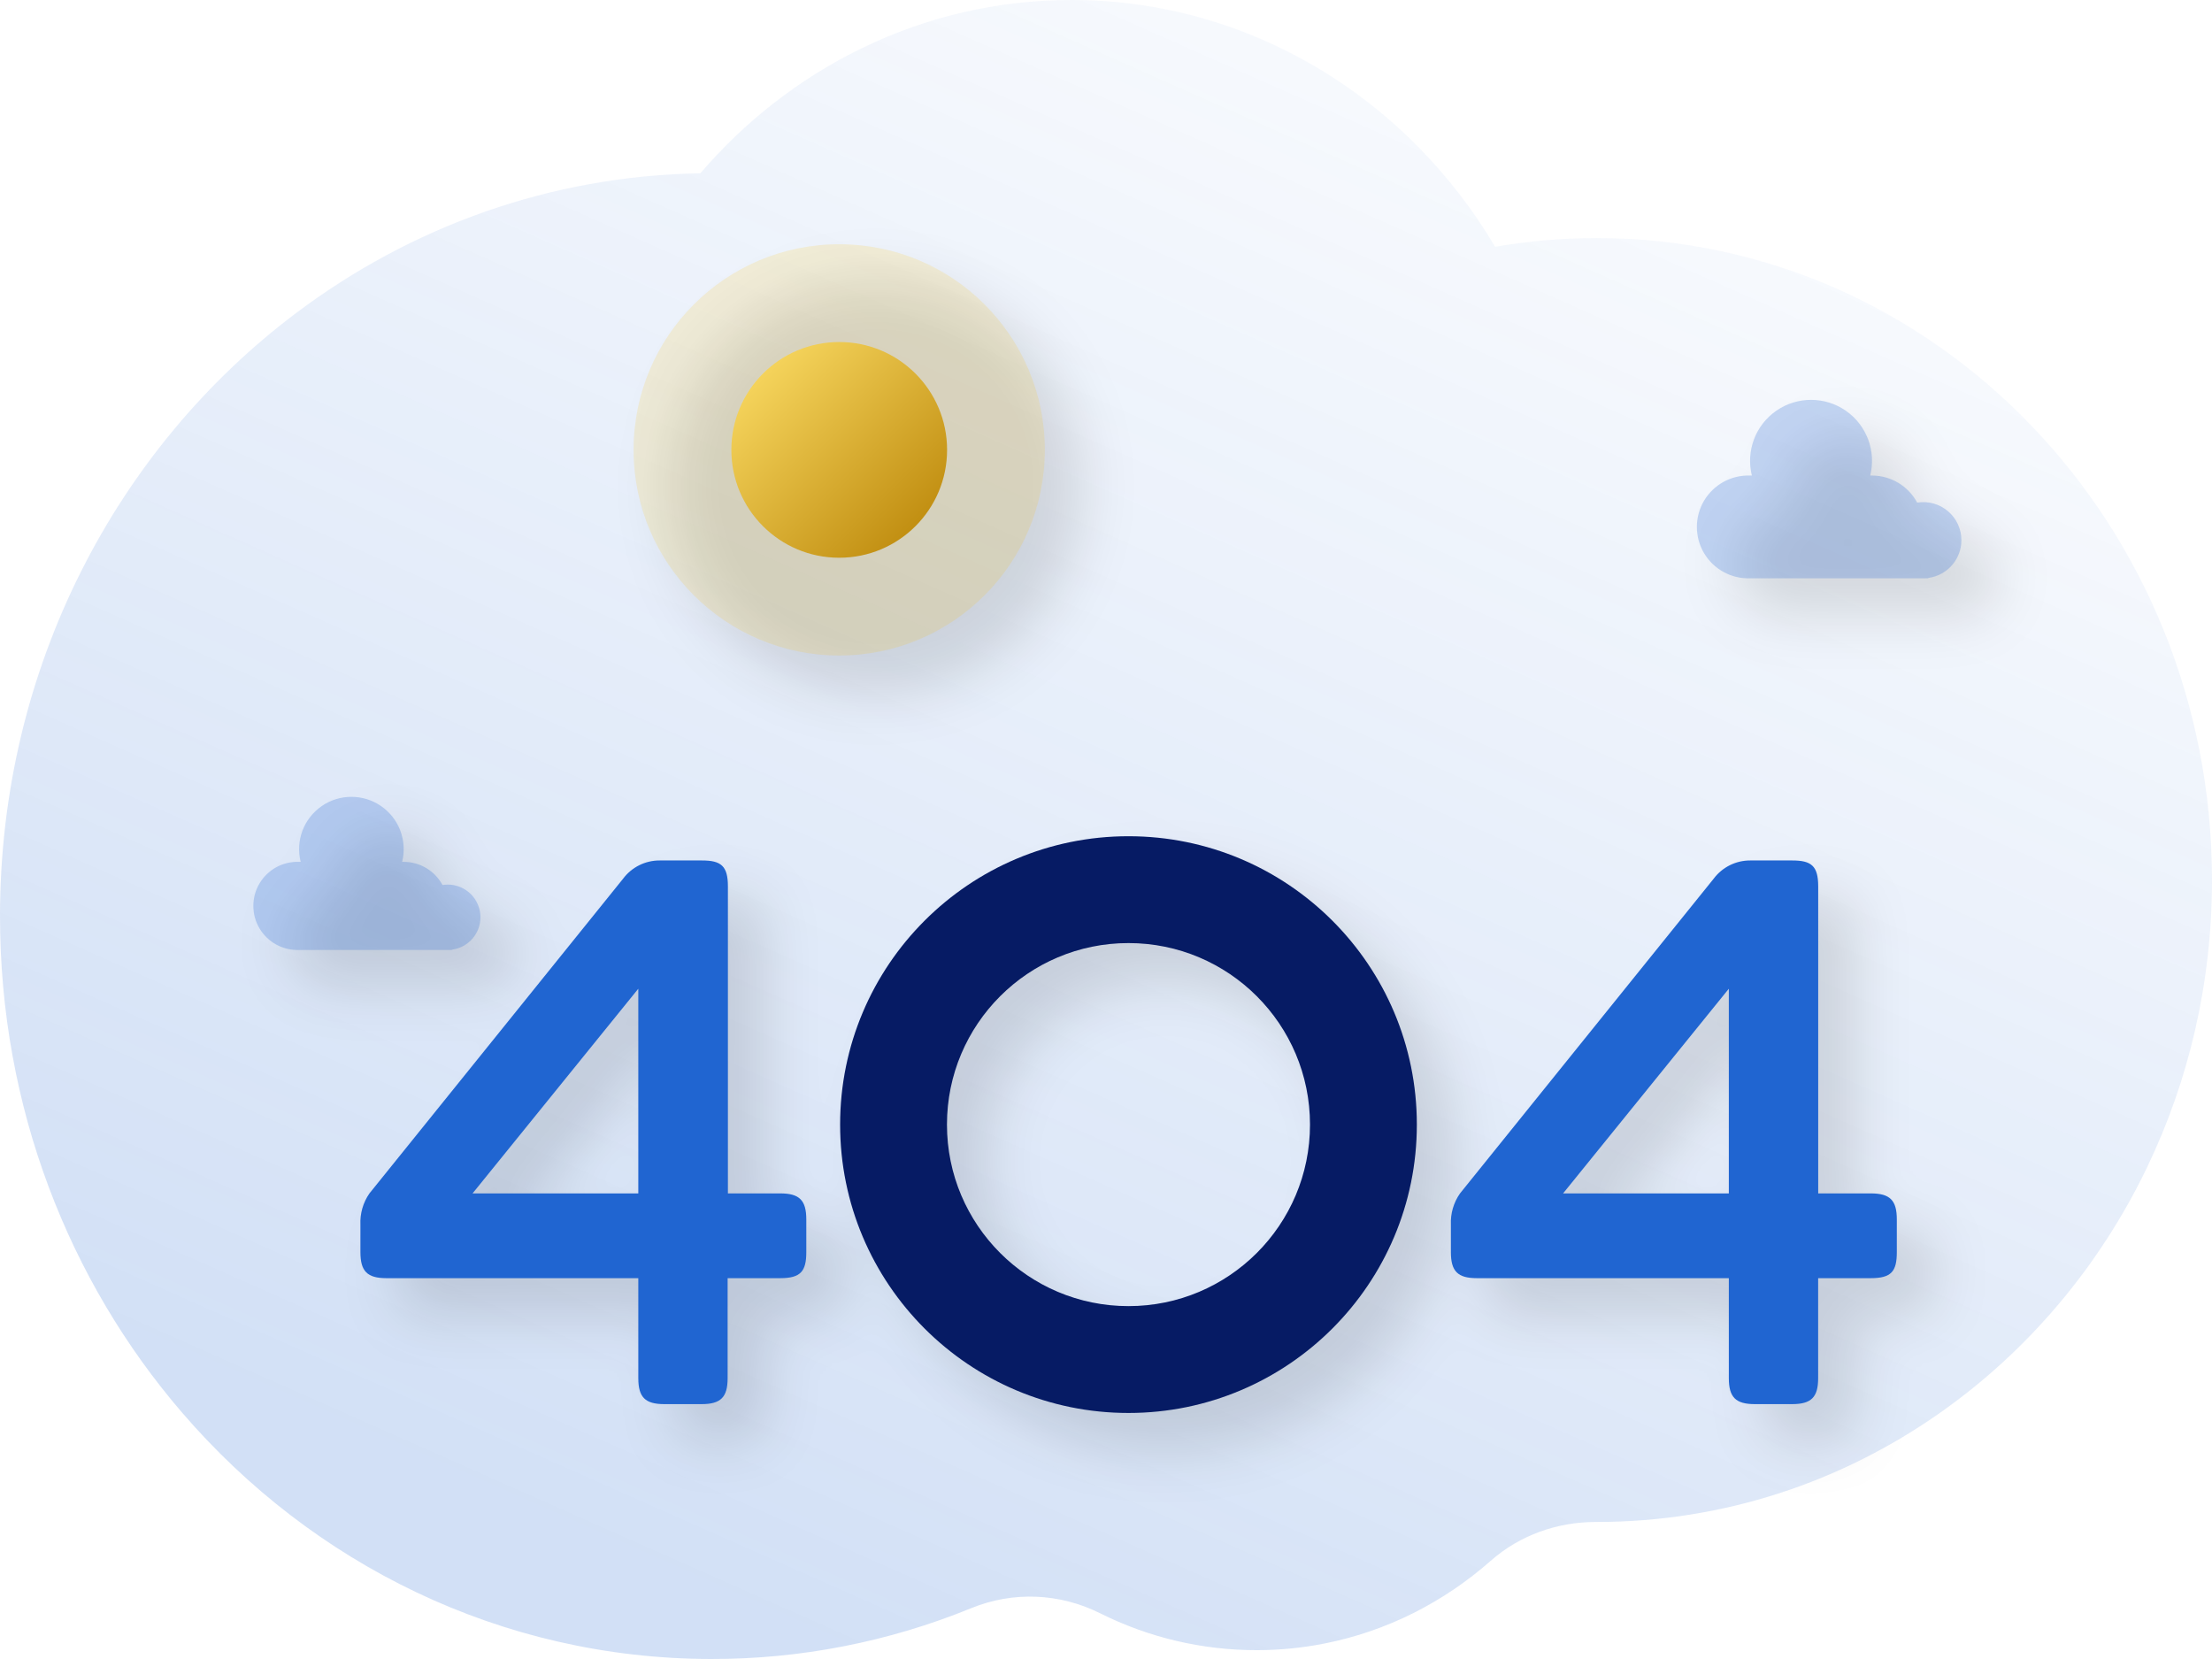
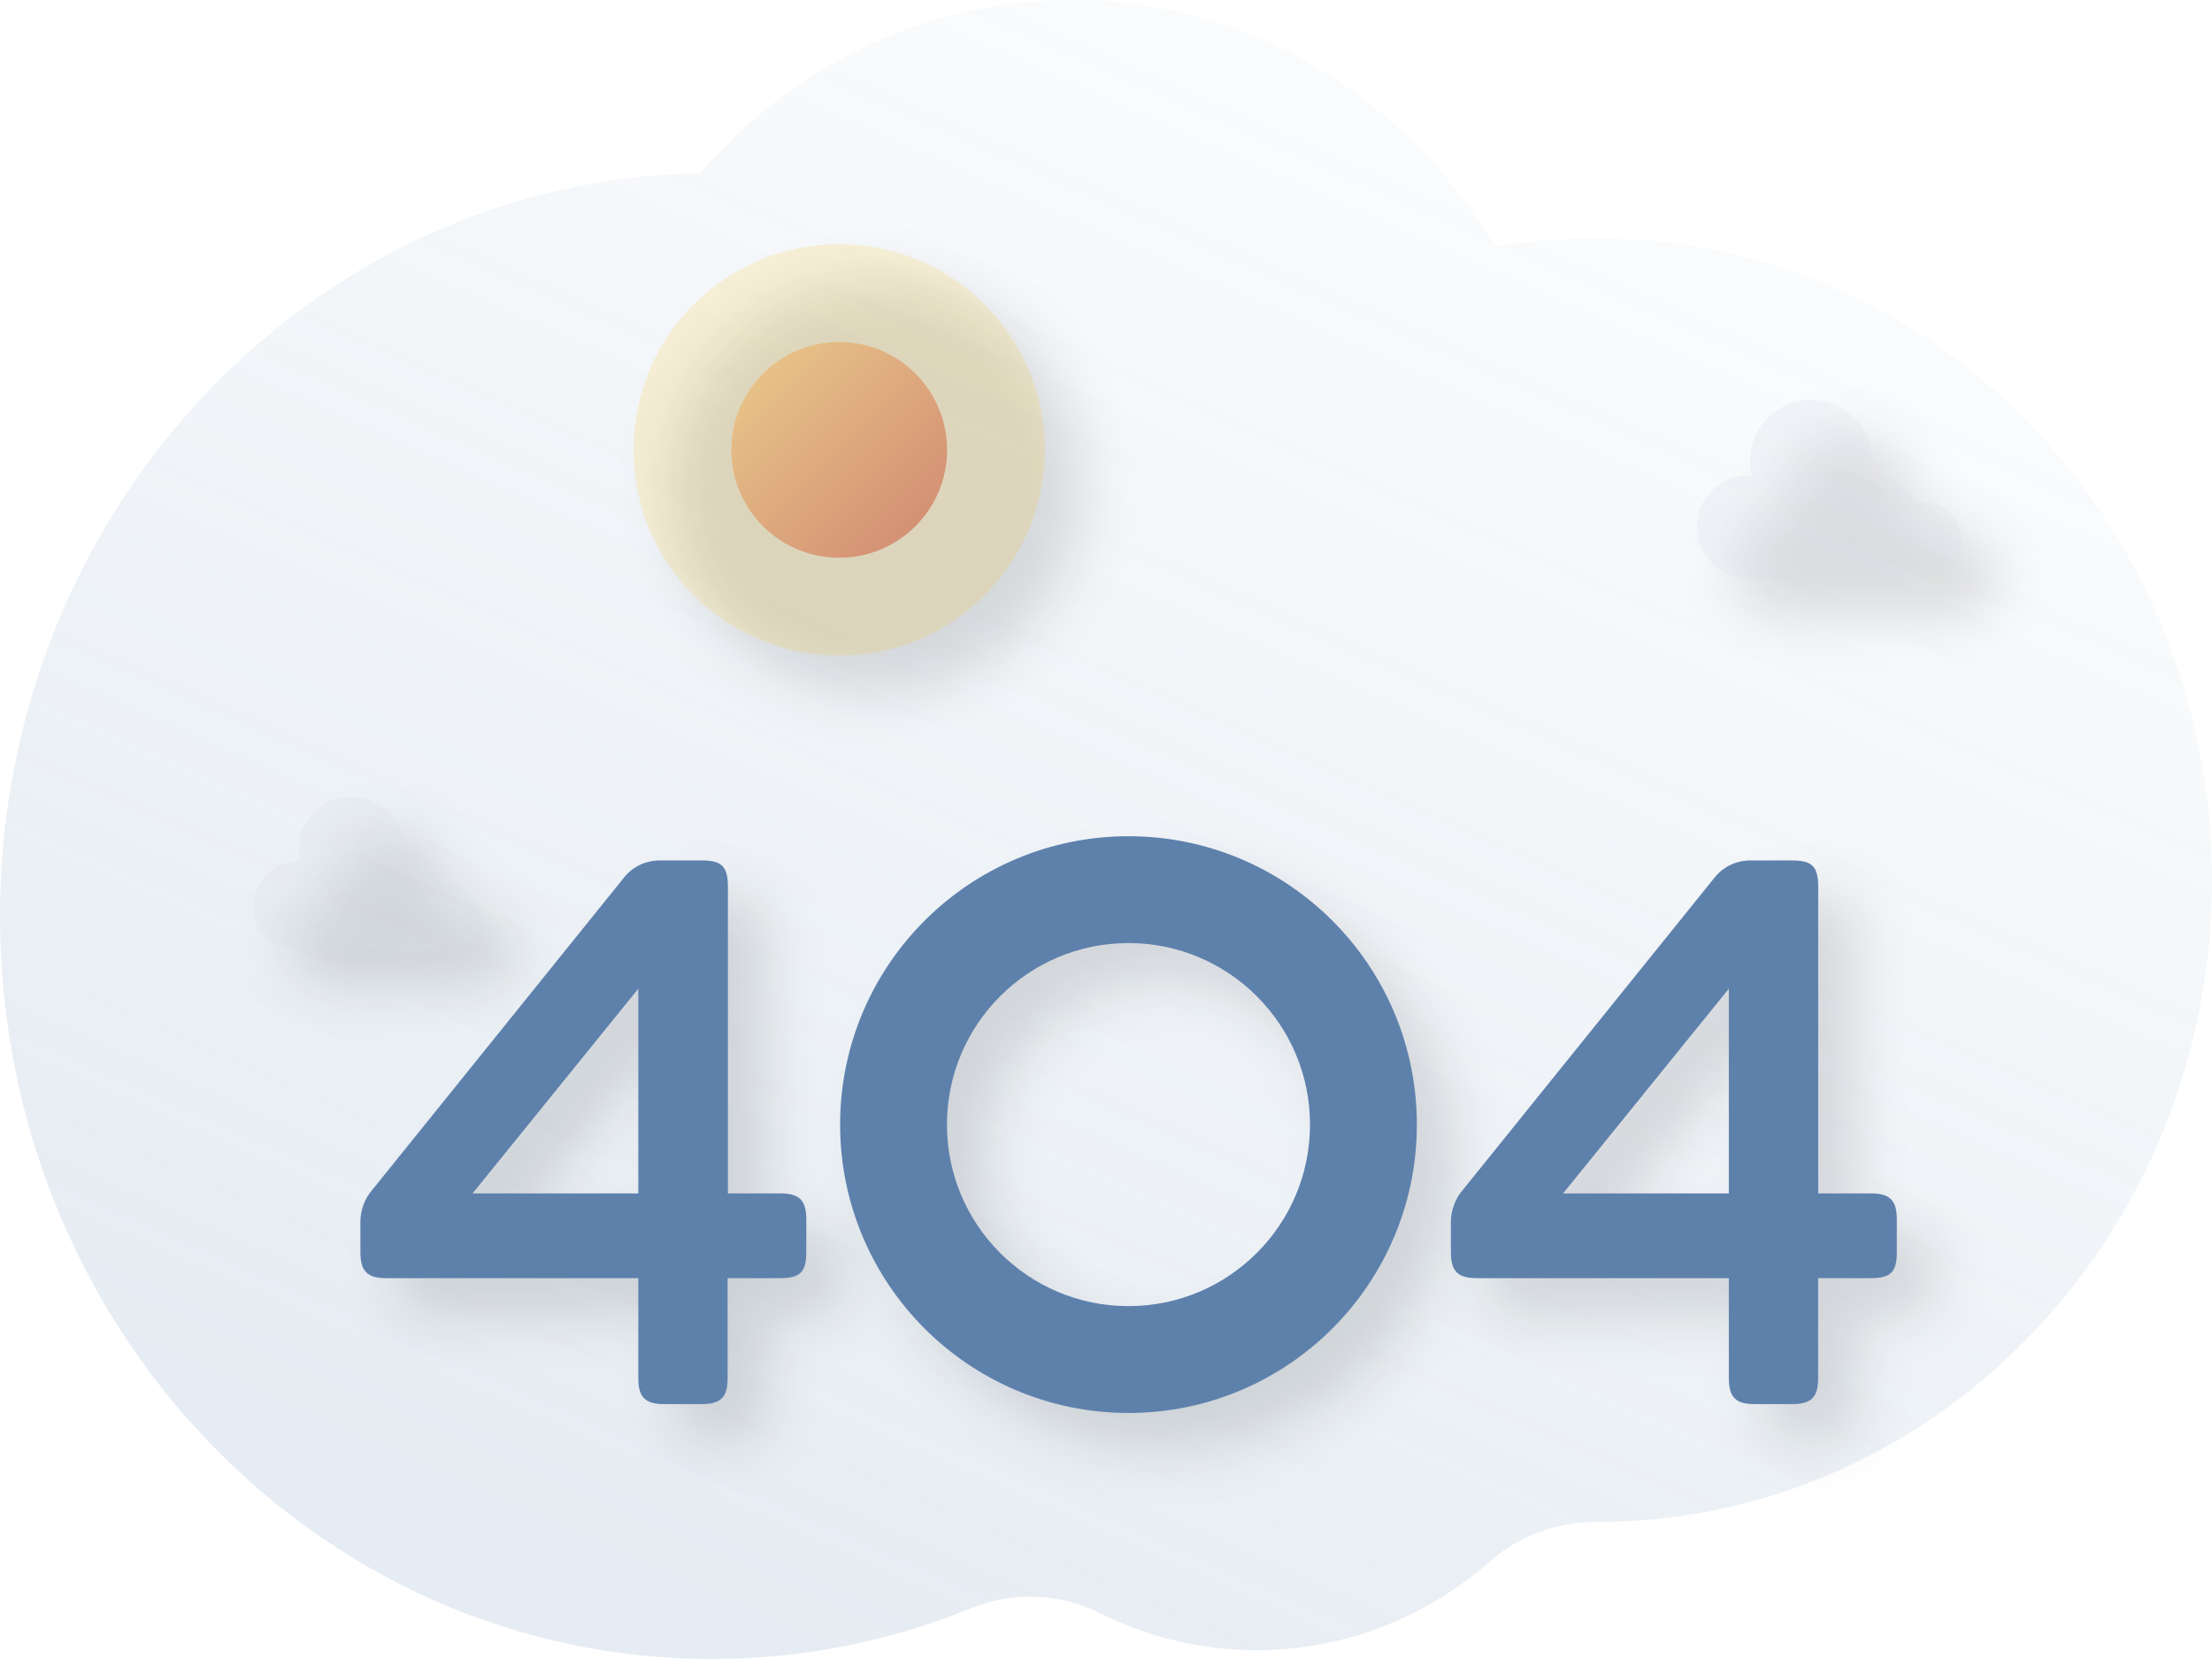
<svg xmlns="http://www.w3.org/2000/svg" width="480" height="360" fill="none">
  <path fill-rule="evenodd" clip-rule="evenodd" d="M0 198.781c0 41.457 14.945 79.235 39.539 107.785 28.214 32.765 69.128 53.365 114.734 53.434a148.458 148.458 0 0056.495-11.036c9.051-3.699 19.182-3.274 27.948 1.107a75.774 75.774 0 0033.957 8.011c5.023 0 9.942-.495 14.7-1.434 13.581-2.67 25.94-8.99 36.089-17.94 6.379-5.627 14.548-8.456 22.898-8.446h.142c27.589 0 53.215-8.732 74.492-23.696 19.021-13.36 34.554-31.696 44.904-53.225C474.92 234.581 480 213.388 480 190.958c0-76.931-59.774-139.305-133.498-139.305-7.516 0-14.88.663-22.063 1.899C305.418 21.42 271.355 0 232.498 0a103.647 103.647 0 00-45.879 10.661c-13.24 6.487-25.011 15.705-34.641 26.939-32.697.544-62.93 11.69-87.675 30.291C25.351 97.155 0 144.882 0 198.781z" fill="url(#prefix__paint0_linear)" opacity=".2" />
  <g filter="url(#prefix__filter0_d)">
    <circle opacity=".15" cx="182.109" cy="97.623" r="44.623" fill="#FFC107" />
    <circle cx="182.109" cy="97.623" r="23.406" fill="url(#prefix__paint1_linear)" />
-     <path fill-rule="evenodd" clip-rule="evenodd" d="M244.878 306.611c34.56 0 62.575-28.016 62.575-62.575 0-34.56-28.015-62.576-62.575-62.576-34.559 0-62.575 28.016-62.575 62.576 0 34.559 28.016 62.575 62.575 62.575zm0-23.186c21.754 0 39.389-17.635 39.389-39.389 0-21.755-17.635-39.39-39.389-39.39s-39.389 17.635-39.389 39.39c0 21.754 17.635 39.389 39.389 39.389z" fill="#061B64" />
-     <path fill-rule="evenodd" clip-rule="evenodd" d="M174.965 264.592c0-4.133-1.492-5.625-5.637-5.625h-11.373v-66.611c0-4.476-1.492-5.637-5.638-5.637h-9.172a9.866 9.866 0 00-7.948 3.974l-55.03 68.274a11.006 11.006 0 00-1.957 6.787v5.968c0 4.145 1.492 5.637 5.625 5.637h54.676v21.707c0 4.133 1.492 5.625 5.625 5.625h8.12c4.146 0 5.638-1.492 5.638-5.625v-21.707h11.434c4.414 0 5.637-1.492 5.637-5.637v-7.13zm-72.42-5.625l35.966-44.415v44.415h-35.966zM411.607 264.592c0-4.133-1.492-5.625-5.638-5.625h-11.422v-66.611c0-4.476-1.492-5.637-5.637-5.637h-9.111a9.87 9.87 0 00-7.949 3.974l-55.03 68.274a11.011 11.011 0 00-1.981 6.787v5.968c0 4.145 1.492 5.637 5.626 5.637h54.687v21.707c0 4.133 1.492 5.625 5.626 5.625h8.12c4.145 0 5.637-1.492 5.637-5.625v-21.707h11.434c4.476 0 5.638-1.492 5.638-5.637v-7.13zm-72.42-5.625l35.965-44.415v44.415h-35.965z" fill="#2065D1" />
-     <path opacity=".24" d="M425.621 117.222a8.267 8.267 0 00-9.599-8.157 11.129 11.129 0 00-9.784-5.87h-.403a13.23 13.23 0 00-20.365-14.078 13.23 13.23 0 00-5.316 14.078h-.403a11.153 11.153 0 100 22.293h38.68v-.073a8.279 8.279 0 007.19-8.193zM104.258 199.045a7.093 7.093 0 00-7.093-7.092c-.381.007-.761.039-1.138.097a9.552 9.552 0 00-8.425-5.026h-.343a11.348 11.348 0 10-22.012 0h-.342a9.564 9.564 0 100 19.114h33.177v-.061a7.107 7.107 0 006.176-7.032z" fill="#2065D1" />
+     <path fill-rule="evenodd" clip-rule="evenodd" d="M244.878 306.611c34.56 0 62.575-28.016 62.575-62.575 0-34.56-28.015-62.576-62.575-62.576-34.559 0-62.575 28.016-62.575 62.576 0 34.559 28.016 62.575 62.575 62.575zm0-23.186c21.754 0 39.389-17.635 39.389-39.389 0-21.755-17.635-39.39-39.389-39.39s-39.389 17.635-39.389 39.39c0 21.754 17.635 39.389 39.389 39.389z" fill="#5e81ac" />
+     <path fill-rule="evenodd" clip-rule="evenodd" d="M174.965 264.592c0-4.133-1.492-5.625-5.637-5.625h-11.373v-66.611c0-4.476-1.492-5.637-5.638-5.637h-9.172a9.866 9.866 0 00-7.948 3.974l-55.03 68.274a11.006 11.006 0 00-1.957 6.787v5.968c0 4.145 1.492 5.637 5.625 5.637h54.676v21.707c0 4.133 1.492 5.625 5.625 5.625h8.12c4.146 0 5.638-1.492 5.638-5.625v-21.707h11.434c4.414 0 5.637-1.492 5.637-5.637v-7.13zm-72.42-5.625l35.966-44.415v44.415h-35.966zM411.607 264.592c0-4.133-1.492-5.625-5.638-5.625h-11.422v-66.611c0-4.476-1.492-5.637-5.637-5.637h-9.111a9.87 9.87 0 00-7.949 3.974l-55.03 68.274a11.011 11.011 0 00-1.981 6.787v5.968c0 4.145 1.492 5.637 5.626 5.637h54.687v21.707c0 4.133 1.492 5.625 5.626 5.625h8.12c4.145 0 5.637-1.492 5.637-5.625v-21.707h11.434c4.476 0 5.638-1.492 5.638-5.637v-7.13zm-72.42-5.625l35.965-44.415v44.415h-35.965z" fill="#5e81ac" />
+     <path opacity=".24" d="M425.621 117.222a8.267 8.267 0 00-9.599-8.157 11.129 11.129 0 00-9.784-5.87h-.403a13.23 13.23 0 00-20.365-14.078 13.23 13.23 0 00-5.316 14.078h-.403a11.153 11.153 0 100 22.293h38.68v-.073a8.279 8.279 0 007.19-8.193zM104.258 199.045a7.093 7.093 0 00-7.093-7.092c-.381.007-.761.039-1.138.097a9.552 9.552 0 00-8.425-5.026h-.343a11.348 11.348 0 10-22.012 0h-.342a9.564 9.564 0 100 19.114h33.177v-.061a7.107 7.107 0 006.176-7.032z" fill="#d8dee9" />
  </g>
  <defs>
    <linearGradient id="prefix__paint0_linear" x1="328.81" y1="424.032" x2="505.393" y2="26.048" gradientUnits="userSpaceOnUse">
-       <stop stop-color="#2065D1" />
-       <stop offset="1" stop-color="#2065D1" stop-opacity=".01" />
+       <stop stop-color="#81a1c1" />
+       <stop offset="1" stop-color="#81a1c1" stop-opacity=".01" />
    </linearGradient>
    <linearGradient id="prefix__paint1_linear" x1="135.297" y1="97.623" x2="182.109" y2="144.436" gradientUnits="userSpaceOnUse">
-       <stop stop-color="#FFE16A" />
-       <stop offset="1" stop-color="#B78103" />
+       <stop stop-color="#ebcb8b" />
+       <stop offset="1" stop-color="#d08770" />
    </linearGradient>
    <filter id="prefix__filter0_d" x="51" y="49" width="394.621" height="277.611" filterUnits="userSpaceOnUse" color-interpolation-filters="sRGB">
      <feFlood flood-opacity="0" result="BackgroundImageFix" />
      <feColorMatrix in="SourceAlpha" values="0 0 0 0 0 0 0 0 0 0 0 0 0 0 0 0 0 0 127 0" />
      <feOffset dx="8" dy="8" />
      <feGaussianBlur stdDeviation="6" />
      <feColorMatrix values="0 0 0 0 0 0 0 0 0 0 0 0 0 0 0 0 0 0 0.12 0" />
      <feBlend in2="BackgroundImageFix" result="effect1_dropShadow" />
      <feBlend in="SourceGraphic" in2="effect1_dropShadow" result="shape" />
    </filter>
  </defs>
</svg>
